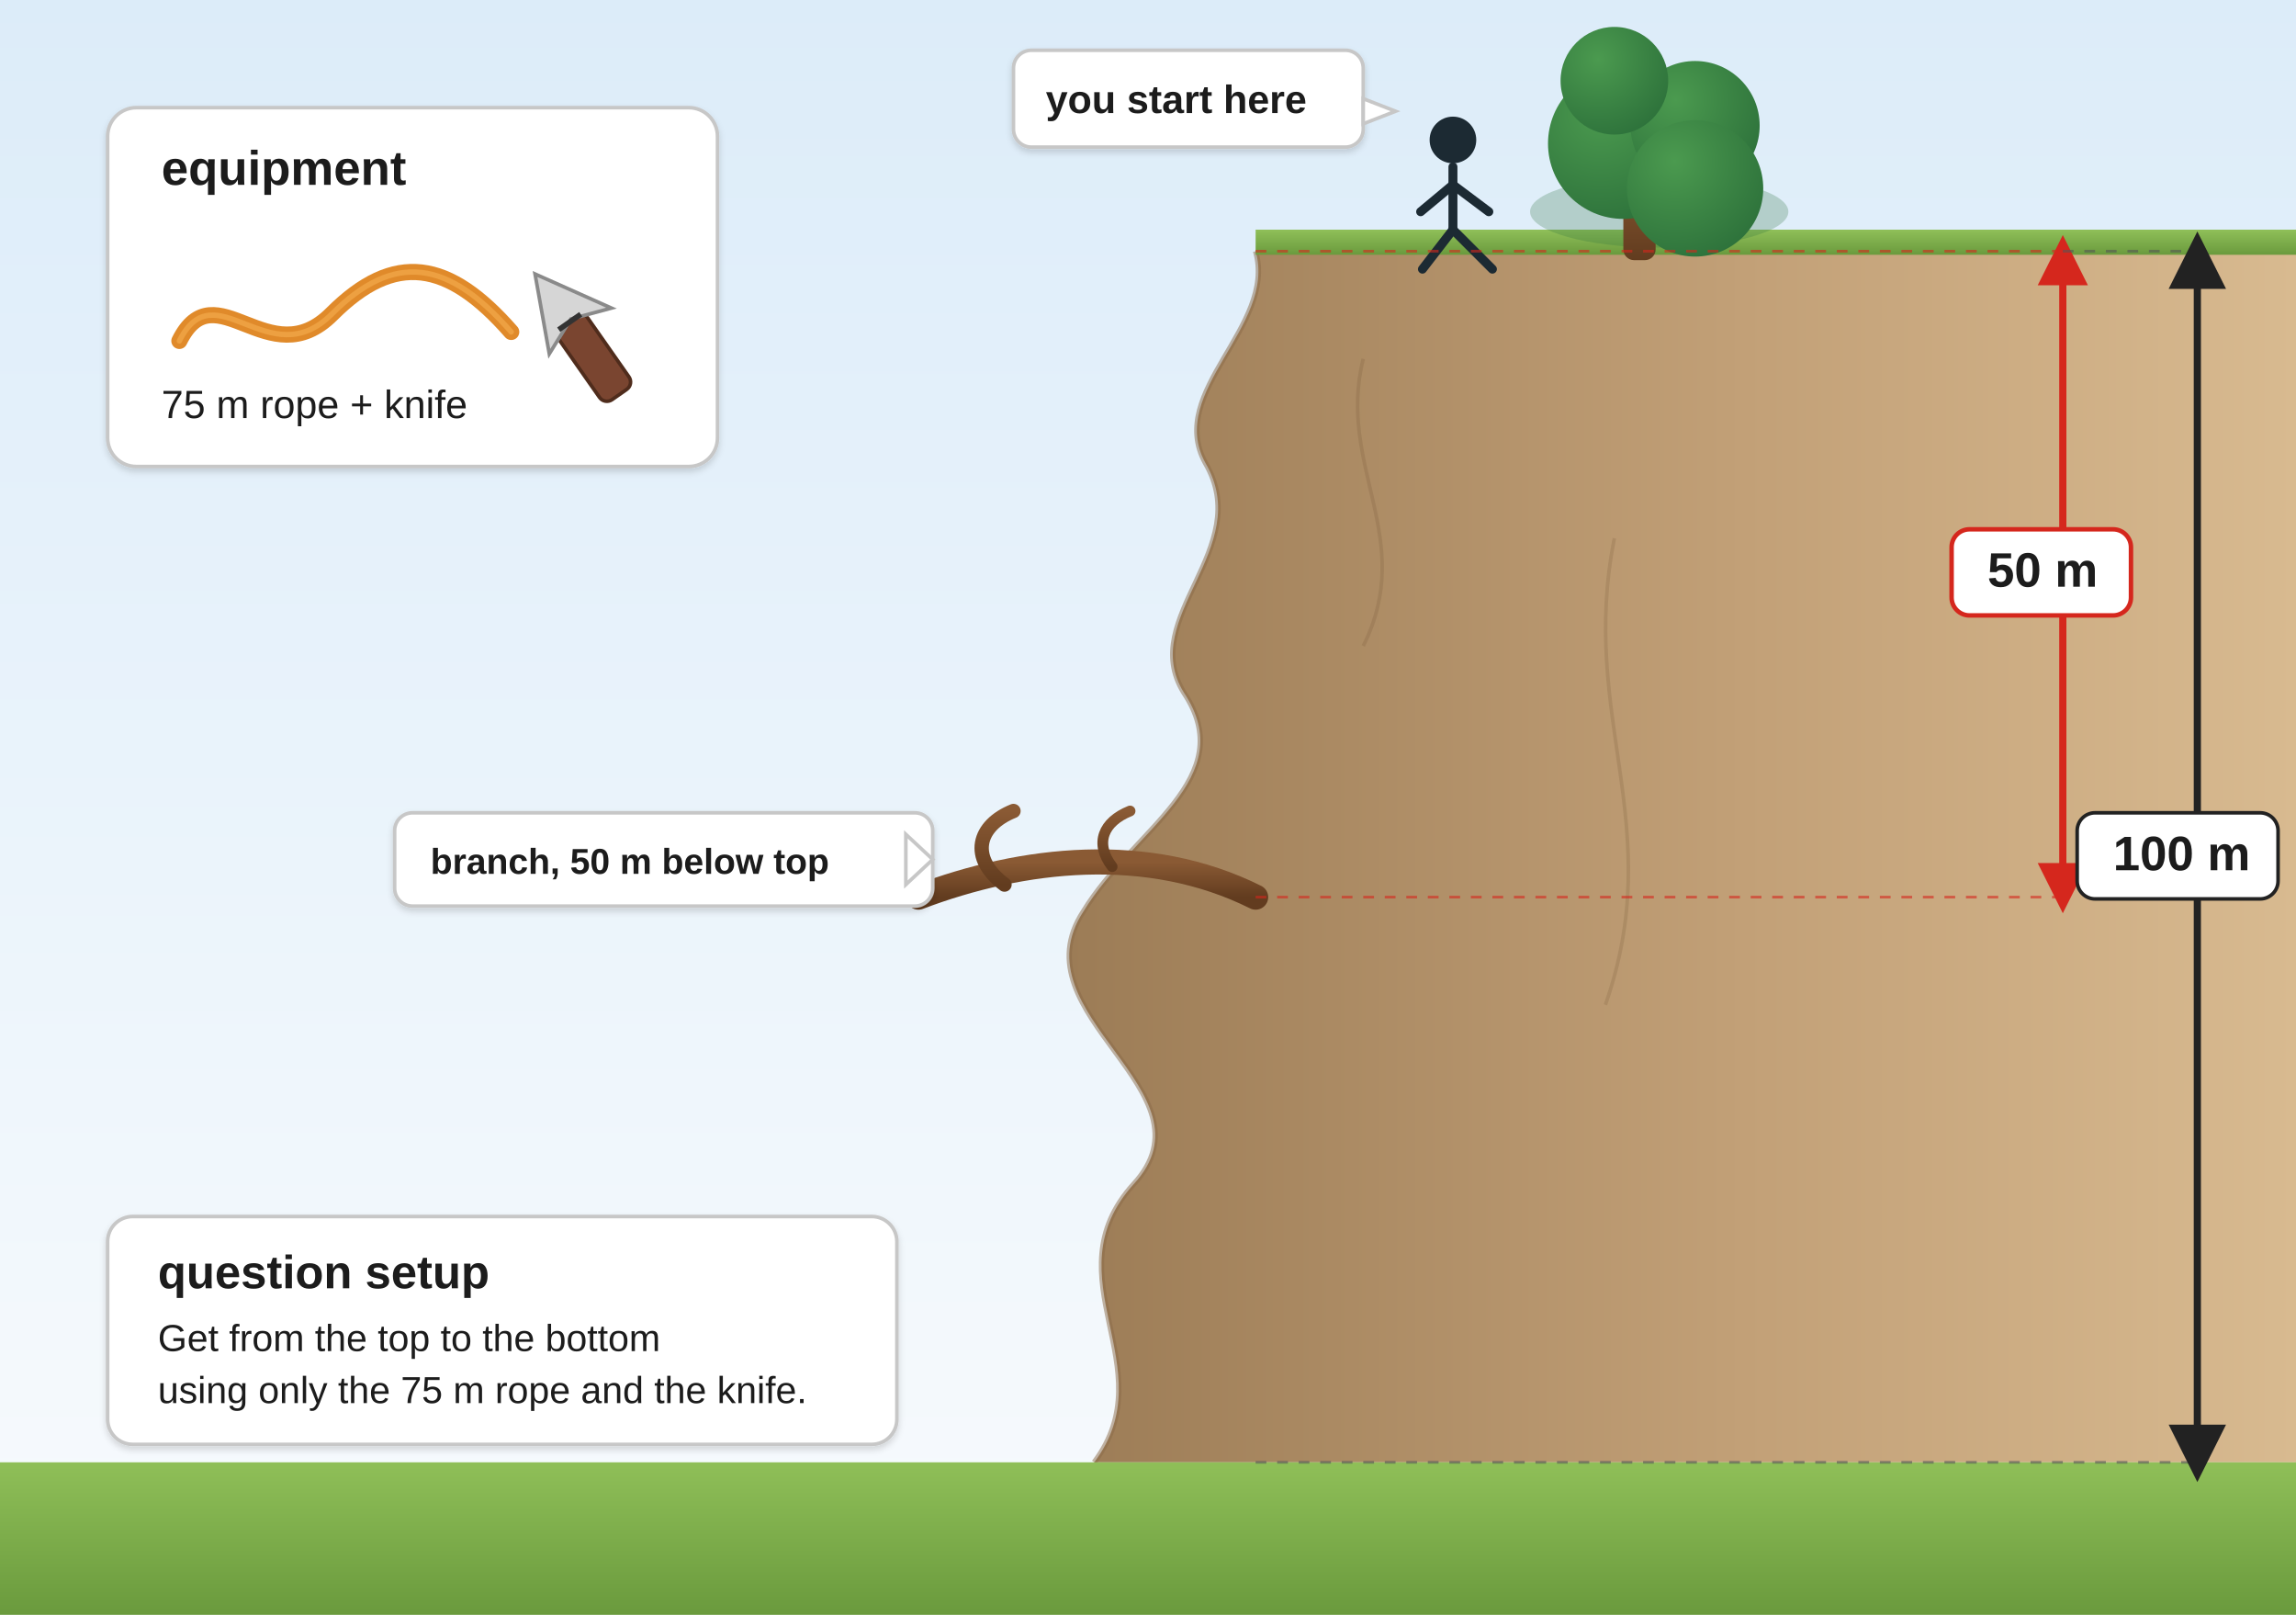
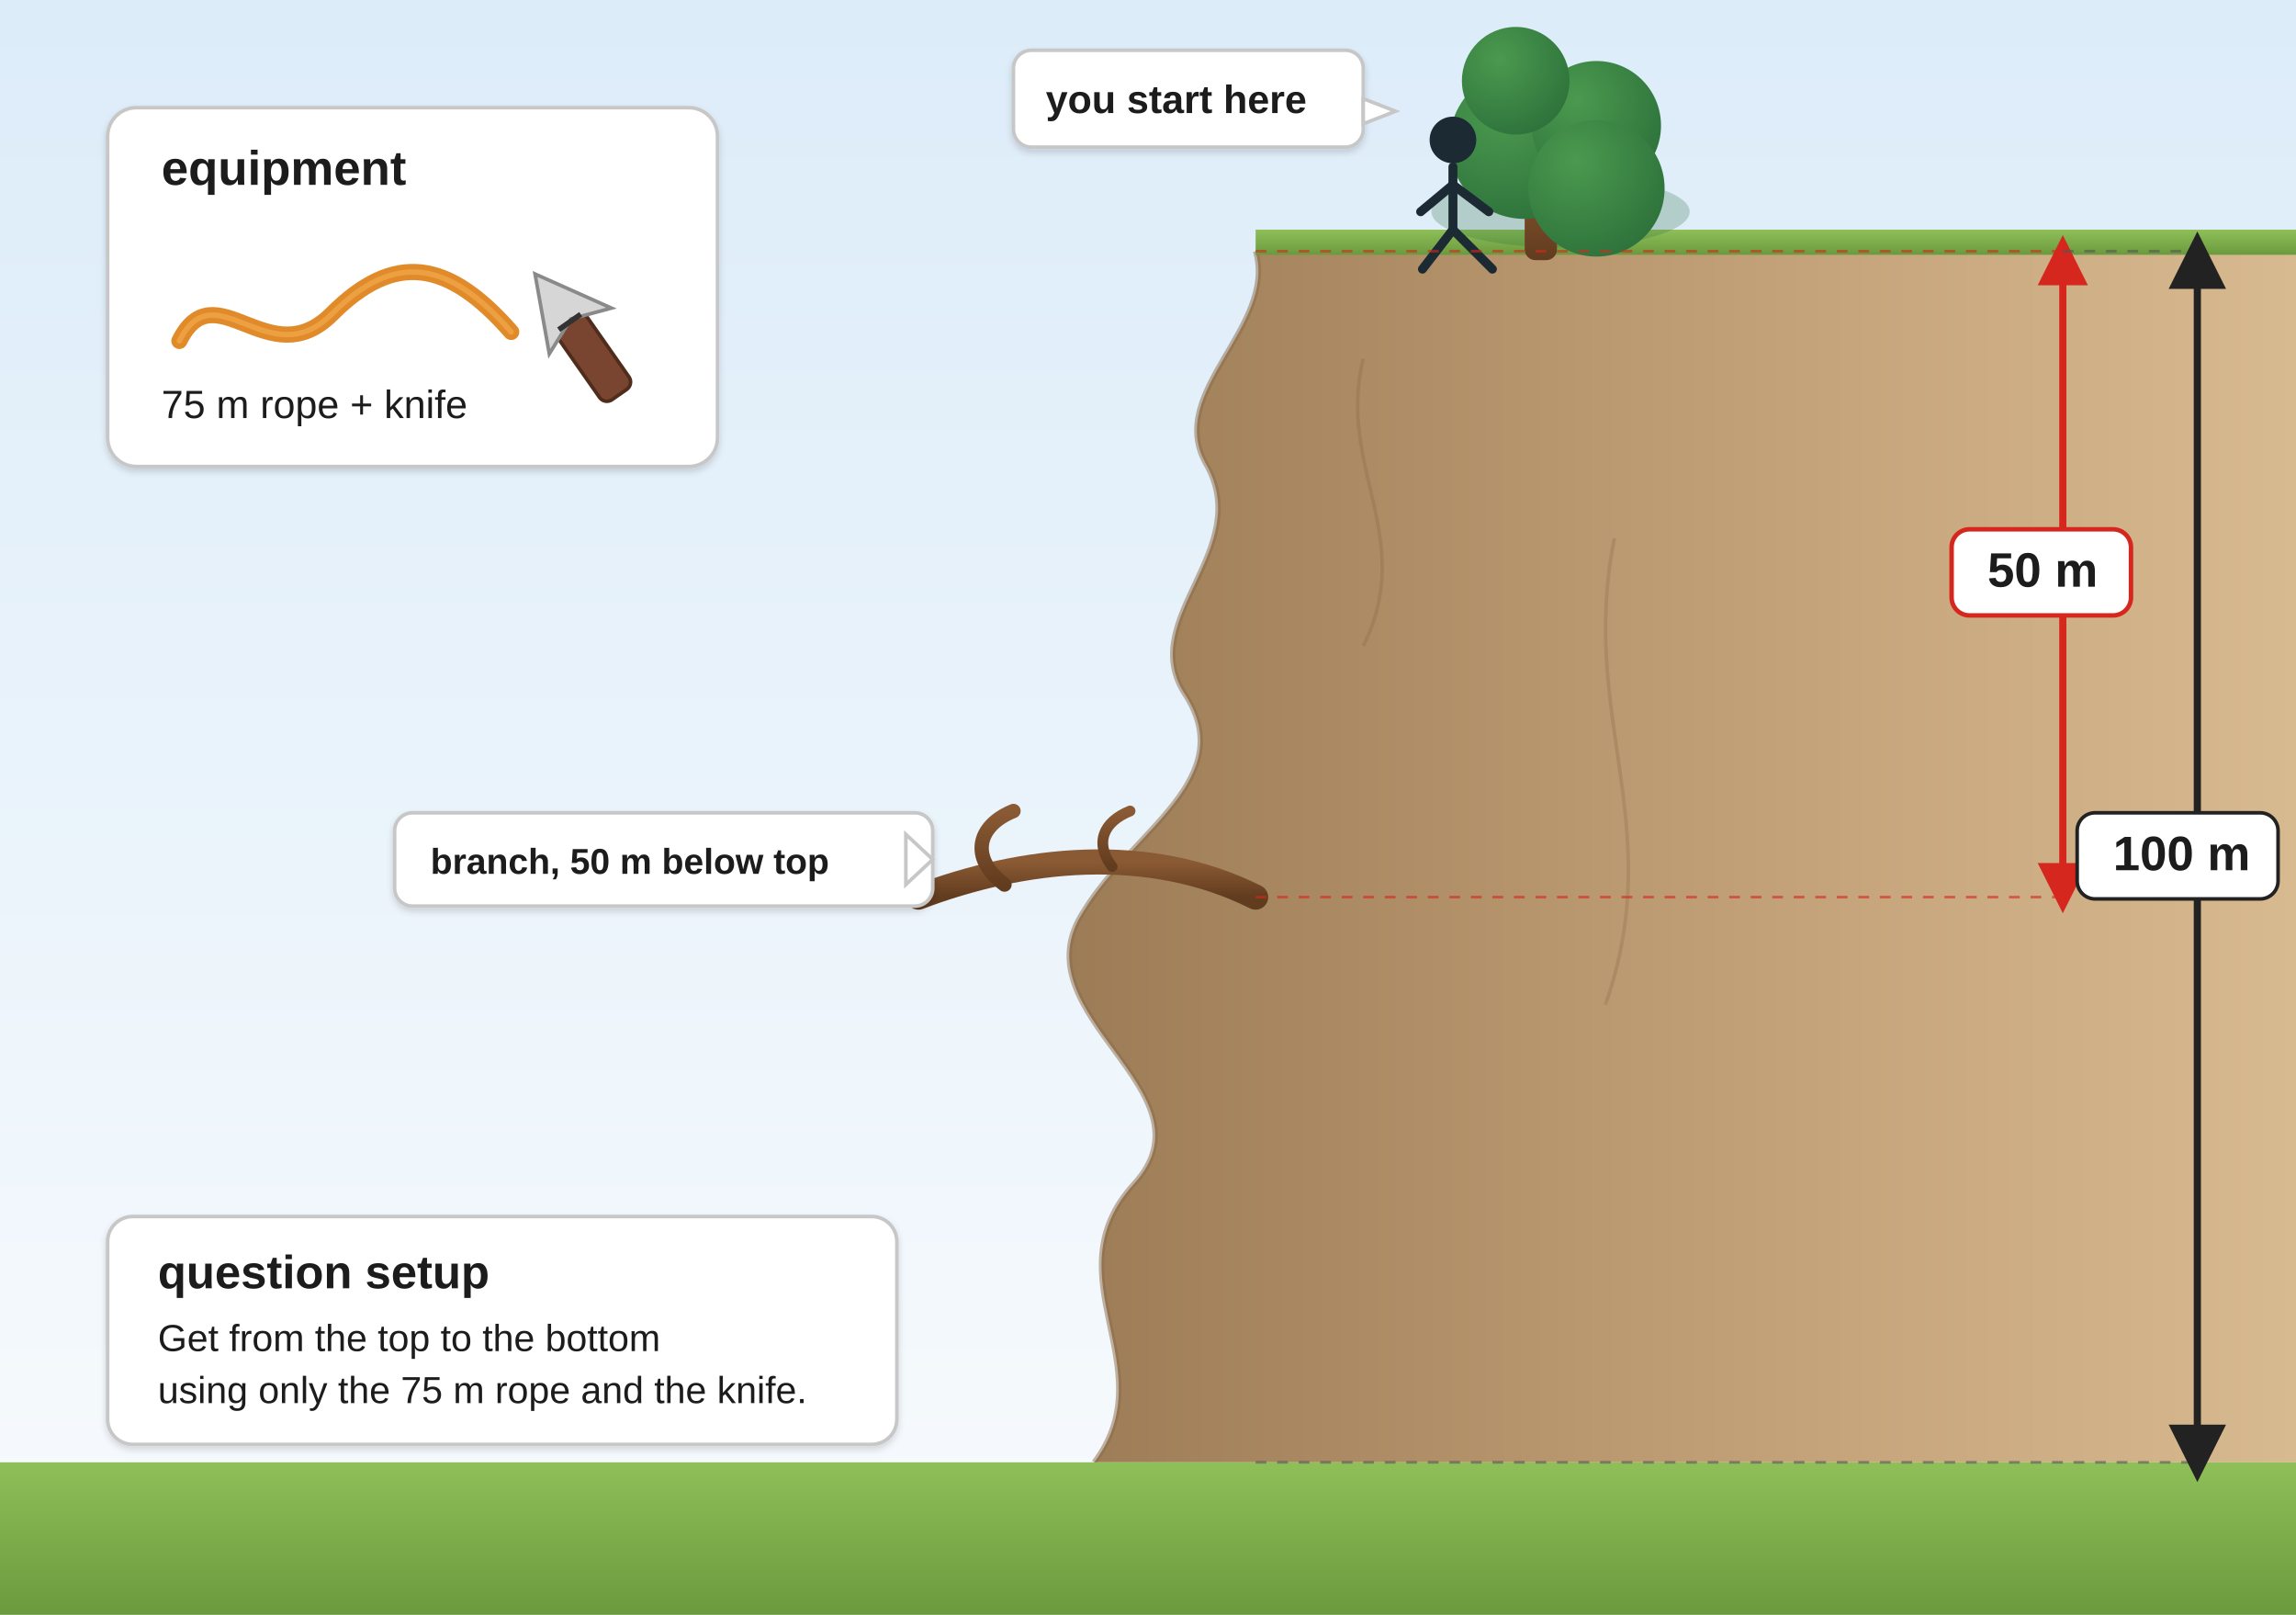
<svg xmlns="http://www.w3.org/2000/svg" width="1280" height="900" viewBox="0 0 1280 900" role="img" aria-labelledby="title desc">
  <defs>
    <linearGradient id="sky" x1="0" y1="0" x2="0" y2="1">
      <stop offset="0" stop-color="#dcecf9" />
      <stop offset="1" stop-color="#f8fbfd" />
    </linearGradient>
    <linearGradient id="rock" x1="0" y1="0" x2="1" y2="0">
      <stop offset="0" stop-color="#9c7c56" />
      <stop offset="0.55" stop-color="#c2a077" />
      <stop offset="1" stop-color="#d8ba90" />
    </linearGradient>
    <linearGradient id="grass" x1="0" y1="0" x2="0" y2="1">
      <stop offset="0" stop-color="#8fbf58" />
      <stop offset="1" stop-color="#6a9a3d" />
    </linearGradient>
    <radialGradient id="foliage" cx="0.35" cy="0.3" r="0.8">
      <stop offset="0" stop-color="#4b9a4f" />
      <stop offset="1" stop-color="#2c703a" />
    </radialGradient>
    <linearGradient id="wood" x1="0" y1="0" x2="0" y2="1">
      <stop offset="0" stop-color="#8a5a34" />
      <stop offset="1" stop-color="#623c1f" />
    </linearGradient>
    <marker id="redArrow" viewBox="0 0 10 10" refX="5" refY="5" markerWidth="7" markerHeight="7" orient="auto-start-reverse">
      <path d="M 0 0 L 10 5 L 0 10 z" fill="#d5271d" />
    </marker>
    <marker id="blackArrow" viewBox="0 0 10 10" refX="5" refY="5" markerHeight="8" markerWidth="8" orient="auto-start-reverse">
      <path d="M 0 0 L 10 5 L 0 10 z" fill="#222" />
    </marker>
    <filter id="softShadow" x="-20%" y="-20%" width="140%" height="140%">
      <feDropShadow dx="0" dy="2" stdDeviation="2" flood-color="#000" flood-opacity="0.15" />
    </filter>
  </defs>
  <rect width="1280" height="900" fill="url(#sky)" />
  <path d="M700 140 L1280 140 L1280 815 L610 815 C650 762 585 712 632 660 C680 608 566 566 604 508 C632 462 692 434 660 386 C634 344 700 306 672 258 C650 218 712 182 700 140 Z" fill="url(#rock)" />
  <path d="M700 140 C712 182 650 218 672 258 C700 306 634 344 660 386 C692 434 632 462 604 508 C566 566 680 608 632 660 C585 712 650 762 610 815" fill="none" stroke="#8a6a48" stroke-width="3" opacity="0.5" />
  <path d="M760 200 C745 260 790 300 760 360" fill="none" stroke="#8a6a48" stroke-width="2" opacity="0.35" />
  <path d="M900 300 C880 400 930 460 895 560" fill="none" stroke="#8a6a48" stroke-width="2" opacity="0.3" />
  <rect x="700" y="128" width="580" height="14" fill="url(#grass)" />
  <rect x="0" y="815" width="1280" height="85" fill="url(#grass)" />
-   <g>
+   <g transform="translate(-55 0)">
    <ellipse cx="925" cy="118" rx="72" ry="20" fill="#2c703a" opacity="0.25" />
    <rect x="905" y="90" width="18" height="55" rx="6" fill="url(#wood)" />
    <circle cx="905" cy="80" r="42" fill="url(#foliage)" />
    <circle cx="945" cy="70" r="36" fill="url(#foliage)" />
    <circle cx="945" cy="105" r="38" fill="url(#foliage)" />
    <circle cx="900" cy="45" r="30" fill="url(#foliage)" />
  </g>
  <g stroke="#1c2a33" stroke-width="5" stroke-linecap="round" fill="none">
    <circle cx="810" cy="78" r="13" fill="#1c2a33" stroke="none" />
    <line x1="810" y1="93" x2="810" y2="128" />
    <line x1="810" y1="103" x2="792" y2="118" />
    <line x1="810" y1="103" x2="830" y2="118" />
    <line x1="810" y1="128" x2="793" y2="150" />
    <line x1="810" y1="128" x2="832" y2="150" />
  </g>
  <g>
    <path d="M700 500 C640 470 570 478 512 500" fill="none" stroke="url(#wood)" stroke-width="14" stroke-linecap="round" />
    <path d="M560 493 C540 478 545 460 565 452" fill="none" stroke="url(#wood)" stroke-width="8" stroke-linecap="round" />
    <path d="M620 483 C610 470 615 458 630 452" fill="none" stroke="url(#wood)" stroke-width="6" stroke-linecap="round" />
  </g>
  <rect x="60" y="60" width="340" height="200" rx="16" fill="#fff" stroke="#c7c7c7" stroke-width="2" filter="url(#softShadow)" />
  <text x="90" y="103" font-family="Arial, Helvetica, sans-serif" font-size="27" font-weight="700" fill="#1c1c1c">equipment</text>
  <path d="M100 190 C120 150 150 210 185 175 S250 145 285 185" fill="none" stroke="#e08a2a" stroke-width="9" stroke-linecap="round" />
  <path d="M100 190 C120 150 150 210 185 175 S250 145 285 185" fill="none" stroke="#f2a94a" stroke-width="3" stroke-linecap="round" opacity="0.7" />
  <g transform="translate(295 155) rotate(-35)">
    <rect x="-6" y="30" width="20" height="52" rx="5" fill="#7a4530" stroke="#4f2c1c" stroke-width="2" />
    <path d="M4 0 L28 40 L6 32 L-15 41 Z" fill="#d6d6d6" stroke="#8a8a8a" stroke-width="2" />
    <line x1="-3" y1="33" x2="12" y2="33" stroke="#333" stroke-width="3" />
  </g>
  <text x="90" y="233" font-family="Arial, Helvetica, sans-serif" font-size="22" fill="#1c1c1c">75 m rope + knife</text>
  <rect x="565" y="28" width="195" height="54" rx="10" fill="#fff" stroke="#c7c7c7" stroke-width="2" filter="url(#softShadow)" />
  <path d="M760 55 L778 62 L760 69 Z" fill="#fff" stroke="#c7c7c7" stroke-width="2" />
  <text x="583" y="63" font-family="Arial, Helvetica, sans-serif" font-size="22" font-weight="700" fill="#1c1c1c">you start here</text>
  <rect x="220" y="453" width="300" height="52" rx="10" fill="#fff" stroke="#c7c7c7" stroke-width="2" filter="url(#softShadow)" />
  <path d="M520 479 L505 465 L505 493 Z" fill="#fff" stroke="#c7c7c7" stroke-width="2" />
  <text x="240" y="487" font-family="Arial, Helvetica, sans-serif" font-size="20" font-weight="700" fill="#1c1c1c">branch, 50 m below top</text>
  <rect x="60" y="678" width="440" height="127" rx="14" fill="#fff" stroke="#c7c7c7" stroke-width="2" filter="url(#softShadow)" />
  <text x="88" y="718" font-family="Arial, Helvetica, sans-serif" font-size="26" font-weight="700" fill="#1c1c1c">question setup</text>
  <text x="88" y="753" font-family="Arial, Helvetica, sans-serif" font-size="21" fill="#1c1c1c">Get from the top to the bottom</text>
  <text x="88" y="782" font-family="Arial, Helvetica, sans-serif" font-size="21" fill="#1c1c1c">using only the 75 m rope and the knife.</text>
  <line x1="700" y1="140" x2="1150" y2="140" stroke="#d5271d" stroke-width="1.5" stroke-dasharray="6 6" opacity="0.6" />
  <line x1="700" y1="500" x2="1150" y2="500" stroke="#d5271d" stroke-width="1.5" stroke-dasharray="6 6" opacity="0.6" />
  <line x1="1150" y1="145" x2="1150" y2="495" stroke="#d5271d" stroke-width="4" marker-start="url(#redArrow)" marker-end="url(#redArrow)" />
  <rect x="1088" y="295" width="100" height="48" rx="10" fill="#fff" stroke="#d5271d" stroke-width="2.5" />
  <text x="1108" y="327" font-family="Arial, Helvetica, sans-serif" font-size="27" font-weight="700" fill="#1c1c1c">50 m</text>
  <line x1="1150" y1="140" x2="1225" y2="140" stroke="#555" stroke-width="1.5" stroke-dasharray="6 6" opacity="0.6" />
  <line x1="700" y1="815" x2="1225" y2="815" stroke="#555" stroke-width="1.5" stroke-dasharray="6 6" opacity="0.6" />
  <line x1="1225" y1="145" x2="1225" y2="810" stroke="#222" stroke-width="4" marker-start="url(#blackArrow)" marker-end="url(#blackArrow)" />
  <rect x="1158" y="453" width="112" height="48" rx="10" fill="#fff" stroke="#222" stroke-width="2" />
  <text x="1178" y="485" font-family="Arial, Helvetica, sans-serif" font-size="27" font-weight="700" fill="#1c1c1c">100 m</text>
</svg>
